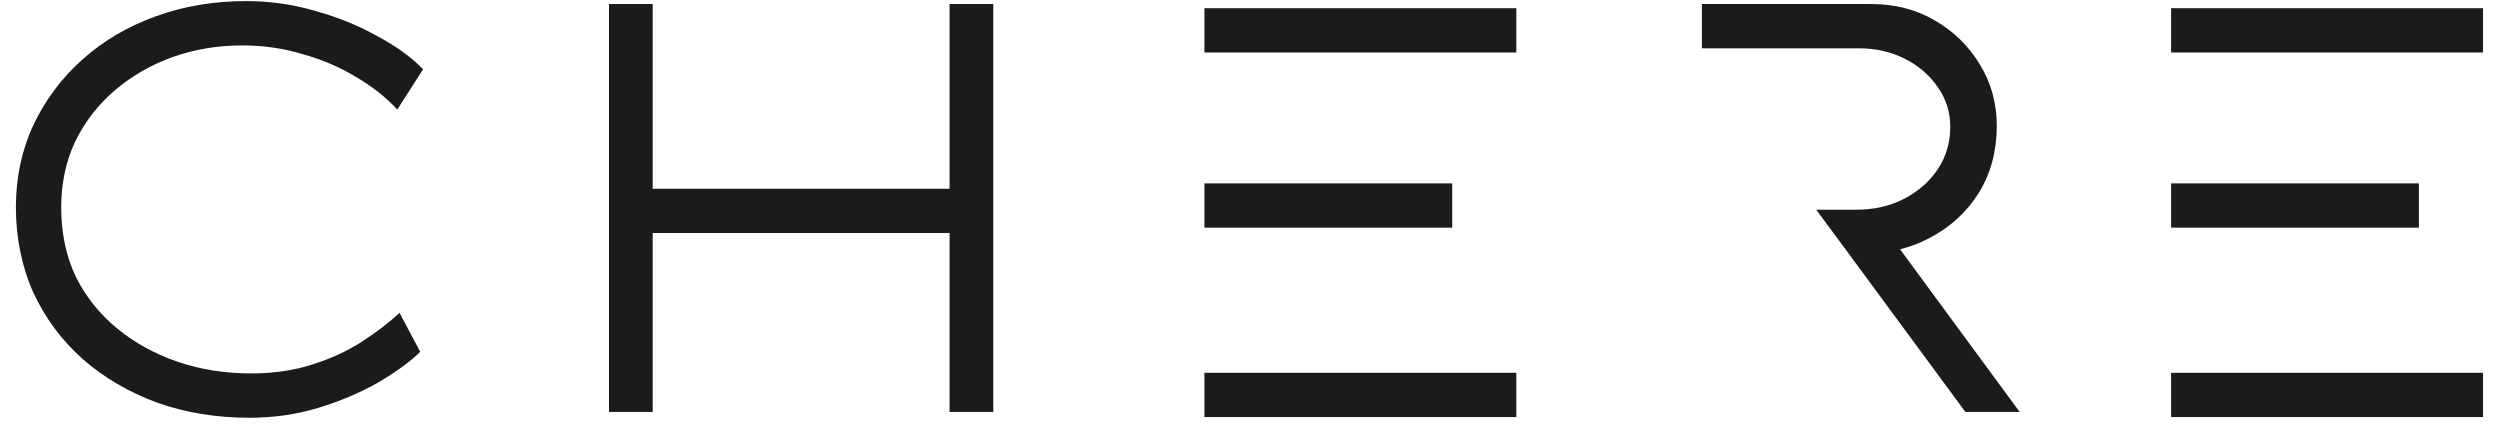
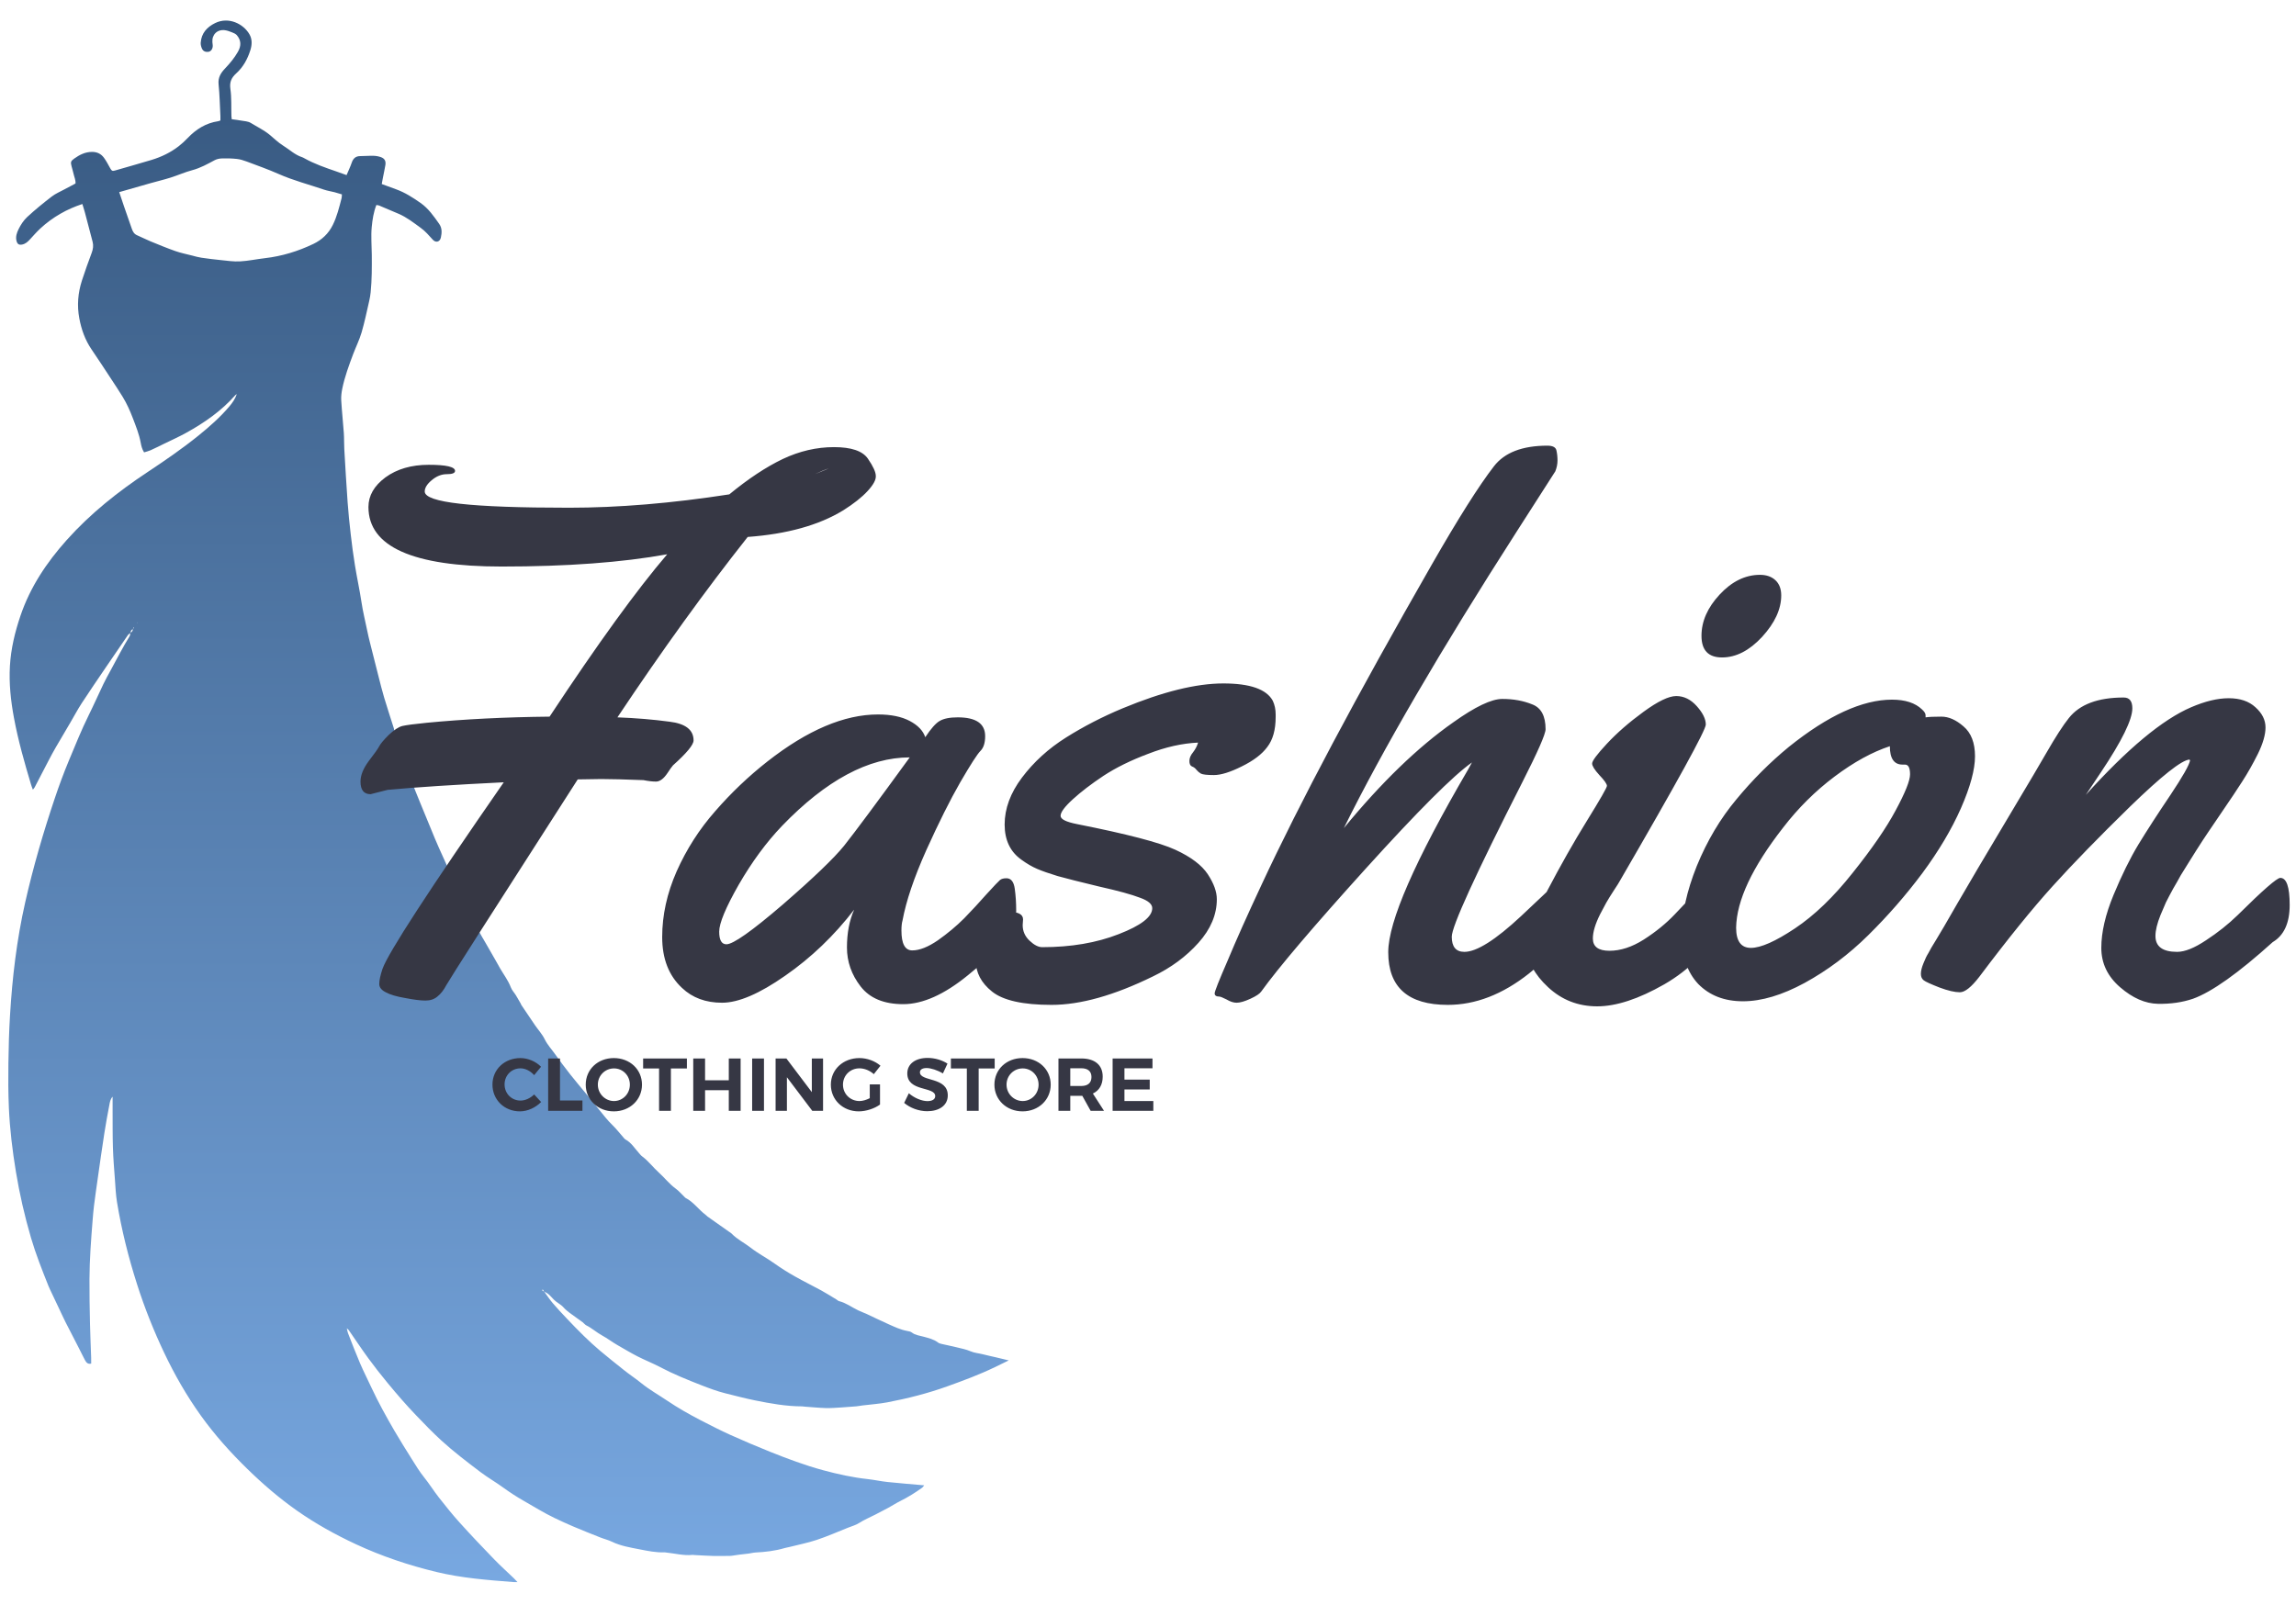
- <svg xmlns="http://www.w3.org/2000/svg" width="126" height="22" viewBox="0 0 126 22" fill="none">
-   <g id="Group 427318336">
-     <path id="Vector" d="M5.793 4.55C6.64 3.825 7.611 3.268 8.701 2.875C9.81 2.483 10.977 2.289 12.202 2.289C13.274 2.289 14.292 2.436 15.252 2.728C16.23 3.001 17.124 3.383 17.934 3.874C18.744 4.343 19.439 4.891 20.024 5.519L21.322 3.492C20.74 2.884 19.966 2.327 19.006 1.817C18.065 1.288 17.029 0.868 15.902 0.554C14.772 0.221 13.605 0.055 12.401 0.055C10.783 0.055 9.268 0.308 7.857 0.819C6.446 1.329 5.214 2.052 4.16 2.993C3.106 3.934 2.277 5.039 1.677 6.313C1.094 7.565 0.801 8.945 0.801 10.454C0.801 11.962 1.092 13.43 1.677 14.742C2.28 16.035 3.106 17.151 4.16 18.089C5.232 19.03 6.483 19.764 7.915 20.291C9.344 20.801 10.899 21.055 12.572 21.055C13.793 21.055 14.953 20.888 16.043 20.555C17.134 20.223 18.133 19.802 19.035 19.292C19.94 18.763 20.653 18.245 21.18 17.735L20.137 15.768C19.61 16.256 18.97 16.747 18.217 17.235C17.483 17.705 16.646 18.087 15.705 18.381C14.782 18.676 13.767 18.82 12.655 18.82C11.339 18.82 10.104 18.624 8.958 18.234C7.81 17.841 6.795 17.285 5.909 16.559C5.025 15.833 4.328 14.963 3.819 13.946C3.329 12.909 3.085 11.744 3.085 10.451C3.085 9.237 3.321 8.13 3.79 7.131C4.28 6.133 4.946 5.271 5.793 4.548V4.55Z" fill="#1B1B1B" />
-     <path id="Vector_2" d="M47.858 9.514H32.896V0.203H30.693V20.761H32.896V11.745H47.858V20.761H50.061V0.203H47.858V9.514Z" fill="#1B1B1B" />
-     <path id="Vector_3" d="M95.766 12.564C96.298 12.427 96.804 12.236 97.279 11.98C98.312 11.431 99.133 10.679 99.733 9.718C100.336 8.739 100.638 7.615 100.638 6.341C100.638 5.206 100.355 4.178 99.791 3.258C99.224 2.317 98.464 1.573 97.504 1.024C96.563 0.476 95.498 0.203 94.313 0.203H85.775V2.435H93.692C94.541 2.435 95.312 2.612 96.007 2.964C96.704 3.316 97.258 3.796 97.672 4.404C98.086 4.991 98.293 5.656 98.293 6.401C98.293 7.184 98.086 7.888 97.672 8.515C97.258 9.14 96.694 9.639 95.978 10.013C95.265 10.384 94.455 10.569 93.553 10.569H91.536L93.191 12.804L93.505 13.232L99.054 20.761H101.791L95.763 12.564H95.766Z" fill="#1B1B1B" />
-     <path id="Vector_4" d="M76.423 0.414H60.703V2.646H76.423V0.414Z" fill="#1B1B1B" />
-     <path id="Vector_5" d="M125.144 0.414H109.424V2.646H125.144V0.414Z" fill="#1B1B1B" />
-     <path id="Vector_6" d="M76.423 18.789H60.703V21.021H76.423V18.789Z" fill="#1B1B1B" />
-     <path id="Vector_7" d="M125.144 18.789H109.424V21.021H125.144V18.789Z" fill="#1B1B1B" />
-     <path id="Vector_8" d="M73.192 9.242H60.703V11.474H73.192V9.242Z" fill="#1B1B1B" />
-     <path id="Vector_9" d="M121.913 9.242H109.424V11.474H121.913V9.242Z" fill="#1B1B1B" />
-   </g>
+ <svg xmlns="http://www.w3.org/2000/svg" width="93" height="65" viewBox="0 0 93 65" fill="none">
+   <path d="M5.285 25.64C5.249 25.671 5.203 25.697 5.177 25.735C4.874 26.174 4.572 26.616 4.273 27.058C3.951 27.533 3.626 28.006 3.312 28.487C3.147 28.741 3.004 29.011 2.85 29.273C2.653 29.609 2.454 29.944 2.258 30.281C2.165 30.442 2.076 30.606 1.99 30.771C1.794 31.145 1.6 31.521 1.405 31.896C1.39 31.925 1.365 31.949 1.332 31.992C1.303 31.913 1.277 31.853 1.259 31.791C0.991 30.897 0.735 30 0.565 29.081C0.436 28.387 0.361 27.687 0.402 26.98C0.443 26.28 0.605 25.607 0.83 24.944C1.225 23.781 1.89 22.787 2.701 21.88C3.664 20.803 4.786 19.914 5.987 19.119C6.686 18.655 7.379 18.18 8.032 17.653C8.48 17.291 8.915 16.909 9.29 16.467C9.414 16.32 9.524 16.163 9.592 15.967C9.57 15.982 9.546 15.995 9.528 16.014C8.964 16.651 8.276 17.129 7.538 17.537C7.242 17.701 6.932 17.839 6.627 17.988C6.452 18.073 6.278 18.161 6.101 18.241C6.018 18.278 5.928 18.298 5.836 18.327C5.752 18.193 5.722 18.061 5.698 17.93C5.634 17.586 5.504 17.265 5.38 16.94C5.265 16.639 5.134 16.346 4.965 16.071C4.82 15.834 4.665 15.601 4.512 15.368C4.247 14.965 3.984 14.56 3.712 14.162C3.448 13.777 3.296 13.348 3.212 12.896C3.115 12.38 3.157 11.866 3.318 11.367C3.44 10.989 3.576 10.614 3.715 10.241C3.77 10.093 3.791 9.949 3.751 9.795C3.647 9.402 3.546 9.008 3.441 8.615C3.411 8.502 3.374 8.392 3.336 8.265C3.016 8.372 2.723 8.499 2.447 8.659C2.153 8.828 1.879 9.029 1.63 9.26C1.482 9.398 1.349 9.552 1.211 9.701C1.124 9.796 1.032 9.88 0.9 9.907C0.776 9.933 0.707 9.895 0.672 9.772C0.621 9.597 0.68 9.429 0.753 9.283C0.842 9.104 0.958 8.925 1.104 8.79C1.419 8.499 1.754 8.226 2.094 7.964C2.246 7.846 2.43 7.77 2.601 7.677C2.749 7.596 2.9 7.518 3.058 7.434C3.07 7.298 3.009 7.174 2.98 7.044C2.958 6.945 2.928 6.848 2.902 6.75C2.853 6.566 2.863 6.529 3.006 6.425C3.223 6.27 3.452 6.154 3.731 6.154C3.937 6.154 4.096 6.235 4.211 6.392C4.31 6.527 4.387 6.68 4.47 6.827C4.522 6.92 4.554 6.938 4.652 6.91C5.147 6.767 5.644 6.628 6.138 6.479C6.538 6.358 6.911 6.178 7.242 5.921C7.368 5.823 7.487 5.713 7.597 5.597C7.94 5.236 8.34 4.984 8.841 4.91C8.865 4.906 8.889 4.894 8.928 4.881C8.928 4.825 8.931 4.767 8.928 4.709C8.905 4.277 8.898 3.843 8.854 3.414C8.825 3.134 8.952 2.944 9.125 2.764C9.318 2.561 9.495 2.346 9.635 2.102C9.777 1.857 9.77 1.63 9.591 1.423C9.544 1.369 9.467 1.337 9.398 1.31C9.304 1.273 9.206 1.236 9.107 1.223C8.799 1.185 8.58 1.401 8.603 1.71C8.607 1.769 8.622 1.828 8.616 1.885C8.604 2.006 8.531 2.089 8.435 2.1C8.322 2.114 8.227 2.073 8.181 1.971C8.148 1.897 8.124 1.808 8.13 1.728C8.158 1.344 8.384 1.097 8.715 0.934C9.265 0.665 9.859 0.968 10.102 1.386C10.219 1.587 10.21 1.812 10.142 2.029C10.029 2.39 9.851 2.718 9.567 2.974C9.378 3.145 9.293 3.32 9.331 3.594C9.383 3.959 9.362 4.335 9.374 4.706C9.375 4.747 9.382 4.788 9.387 4.831C9.588 4.86 9.78 4.884 9.97 4.916C10.035 4.927 10.104 4.947 10.159 4.981C10.41 5.136 10.678 5.263 10.908 5.449C11.092 5.599 11.262 5.771 11.461 5.895C11.719 6.054 11.941 6.273 12.238 6.369C12.27 6.379 12.3 6.397 12.329 6.413C12.738 6.642 13.178 6.793 13.618 6.944C13.753 6.99 13.886 7.04 14.038 7.094C14.113 6.916 14.19 6.758 14.246 6.593C14.305 6.418 14.408 6.323 14.598 6.324C14.776 6.324 14.954 6.307 15.131 6.312C15.232 6.315 15.335 6.333 15.43 6.367C15.581 6.421 15.636 6.526 15.61 6.686C15.581 6.862 15.542 7.035 15.508 7.21C15.492 7.291 15.478 7.374 15.463 7.456C15.668 7.531 15.855 7.602 16.043 7.669C16.404 7.799 16.72 8.002 17.034 8.222C17.357 8.448 17.566 8.756 17.786 9.065C17.914 9.245 17.898 9.435 17.857 9.626C17.818 9.802 17.653 9.847 17.532 9.713C17.379 9.543 17.229 9.368 17.044 9.234C16.758 9.026 16.478 8.805 16.149 8.663C15.886 8.55 15.622 8.438 15.357 8.327C15.327 8.314 15.292 8.314 15.245 8.305C15.132 8.595 15.086 8.893 15.057 9.197C15.022 9.57 15.056 9.941 15.059 10.313C15.063 10.822 15.065 11.331 15.014 11.838C15.002 11.955 14.983 12.073 14.956 12.189C14.857 12.618 14.769 13.051 14.645 13.473C14.557 13.772 14.415 14.055 14.304 14.349C14.132 14.808 13.961 15.269 13.863 15.75C13.831 15.907 13.812 16.071 13.822 16.23C13.848 16.67 13.896 17.108 13.927 17.548C13.942 17.759 13.933 17.972 13.945 18.183C13.987 18.903 14.028 19.623 14.08 20.343C14.112 20.781 14.156 21.219 14.207 21.656C14.255 22.077 14.311 22.497 14.379 22.915C14.459 23.408 14.567 23.897 14.641 24.39C14.7 24.784 14.796 25.169 14.876 25.558C14.938 25.865 15.021 26.168 15.096 26.472C15.172 26.776 15.249 27.08 15.327 27.384C15.403 27.679 15.474 27.976 15.562 28.268C15.685 28.681 15.822 29.09 15.951 29.501C15.976 29.582 15.982 29.668 16.008 29.748C16.083 29.981 16.163 30.212 16.243 30.443C16.374 30.819 16.501 31.196 16.64 31.569C16.764 31.902 16.901 32.231 17.035 32.561C17.227 33.032 17.419 33.502 17.615 33.971C17.719 34.222 17.832 34.468 17.944 34.716C18.108 35.078 18.269 35.442 18.439 35.801C18.591 36.122 18.754 36.438 18.911 36.757C19.053 37.045 19.189 37.336 19.338 37.621C19.447 37.83 19.571 38.032 19.689 38.237C19.82 38.464 19.951 38.692 20.081 38.92C20.139 39.023 20.195 39.128 20.255 39.23C20.404 39.486 20.585 39.722 20.692 40.004C20.736 40.12 20.83 40.216 20.897 40.324C20.964 40.432 21.025 40.542 21.088 40.652C21.101 40.674 21.106 40.7 21.12 40.721C21.304 40.995 21.488 41.269 21.675 41.542C21.804 41.729 21.964 41.901 22.063 42.104C22.173 42.33 22.341 42.507 22.482 42.706C22.682 42.99 22.893 43.268 23.107 43.541C23.311 43.8 23.525 44.05 23.734 44.304C23.911 44.521 24.089 44.736 24.264 44.954C24.439 45.172 24.61 45.392 24.812 45.587C24.963 45.734 25.092 45.902 25.232 46.06C25.266 46.098 25.297 46.145 25.339 46.168C25.572 46.294 25.703 46.518 25.873 46.706C25.918 46.756 25.959 46.813 26.013 46.852C26.268 47.04 26.454 47.298 26.687 47.506C26.919 47.715 27.11 47.967 27.365 48.153C27.5 48.251 27.611 48.383 27.732 48.499C27.744 48.511 27.755 48.526 27.769 48.533C28.094 48.698 28.297 49.007 28.582 49.219C28.61 49.239 28.631 49.267 28.658 49.287C28.948 49.492 29.238 49.697 29.529 49.902C29.563 49.926 29.603 49.946 29.632 49.976C29.857 50.212 30.153 50.352 30.405 50.549C30.714 50.79 31.062 50.968 31.379 51.195C31.64 51.381 31.914 51.552 32.193 51.71C32.546 51.911 32.911 52.088 33.268 52.283C33.475 52.397 33.675 52.524 33.879 52.647C33.915 52.668 33.946 52.705 33.985 52.714C34.27 52.785 34.502 52.964 34.761 53.088C34.875 53.143 34.995 53.184 35.109 53.237C35.408 53.376 35.704 53.523 36.005 53.656C36.244 53.762 36.482 53.875 36.743 53.922C36.81 53.933 36.885 53.947 36.935 53.986C37.076 54.097 37.247 54.109 37.409 54.155C37.612 54.211 37.82 54.257 37.993 54.39C38.032 54.42 38.085 54.436 38.133 54.447C38.339 54.495 38.547 54.535 38.752 54.586C38.941 54.633 39.135 54.669 39.312 54.746C39.472 54.816 39.64 54.824 39.803 54.866C39.975 54.91 40.149 54.947 40.322 54.987C40.493 55.028 40.665 55.069 40.86 55.116C40.666 55.211 40.481 55.302 40.295 55.391C39.669 55.693 39.019 55.934 38.365 56.169C37.574 56.453 36.763 56.658 35.939 56.815C35.608 56.878 35.269 56.899 34.934 56.941C34.85 56.951 34.767 56.97 34.683 56.977C34.483 56.995 34.282 57.01 34.081 57.022C33.87 57.034 33.659 57.053 33.449 57.047C33.162 57.038 32.876 57.009 32.589 56.989C32.555 56.986 32.522 56.978 32.488 56.978C31.84 56.977 31.206 56.862 30.574 56.734C30.17 56.651 29.77 56.547 29.369 56.446C29.042 56.364 28.726 56.245 28.412 56.123C27.846 55.902 27.282 55.674 26.743 55.39C26.444 55.232 26.127 55.108 25.826 54.954C25.549 54.812 25.281 54.651 25.011 54.496C24.798 54.375 24.602 54.221 24.39 54.107C24.165 53.985 23.979 53.81 23.751 53.698C23.693 53.669 23.651 53.608 23.597 53.567C23.517 53.506 23.432 53.452 23.352 53.391C23.173 53.254 22.977 53.141 22.823 52.966C22.714 52.842 22.547 52.77 22.431 52.651C22.314 52.53 22.214 52.394 22.047 52.336C22.026 52.305 22.006 52.273 21.985 52.241C21.975 52.251 21.965 52.262 21.954 52.272C21.985 52.293 22.016 52.314 22.047 52.335C22.162 52.49 22.267 52.653 22.392 52.799C22.573 53.012 22.764 53.216 22.957 53.418C23.183 53.657 23.412 53.894 23.648 54.124C23.86 54.33 24.076 54.531 24.302 54.721C24.619 54.989 24.945 55.245 25.268 55.504C25.499 55.69 25.749 55.852 25.977 56.038C26.308 56.306 26.676 56.512 27.026 56.748C27.462 57.042 27.919 57.302 28.385 57.543C28.783 57.749 29.184 57.953 29.593 58.138C30.125 58.377 30.662 58.605 31.203 58.822C31.901 59.101 32.606 59.366 33.333 59.563C33.929 59.725 34.533 59.858 35.15 59.925C35.419 59.955 35.685 60.015 35.955 60.043C36.442 60.094 36.931 60.132 37.435 60.177C37.407 60.209 37.383 60.251 37.347 60.277C37.072 60.475 36.785 60.655 36.48 60.806C36.306 60.892 36.143 60.999 35.972 61.092C35.801 61.185 35.627 61.273 35.455 61.363C35.237 61.475 35.01 61.569 34.801 61.702C34.668 61.788 34.507 61.831 34.358 61.89C33.934 62.059 33.515 62.244 33.082 62.388C32.714 62.511 32.33 62.585 31.952 62.681C31.895 62.695 31.835 62.703 31.779 62.72C31.394 62.834 31 62.878 30.601 62.899C30.509 62.904 30.417 62.93 30.325 62.942C30.199 62.959 30.073 62.971 29.947 62.986C29.864 62.997 29.782 63.01 29.699 63.022C29.658 63.028 29.616 63.036 29.574 63.036C29.345 63.038 29.117 63.043 28.888 63.038C28.635 63.031 28.381 63.015 28.128 63.002C28.103 63.001 28.077 62.993 28.052 62.996C27.692 63.033 27.345 62.937 26.992 62.901C26.967 62.899 26.941 62.891 26.916 62.892C26.574 62.906 26.239 62.835 25.91 62.771C25.53 62.697 25.142 62.634 24.786 62.462C24.636 62.389 24.47 62.351 24.314 62.289C23.952 62.146 23.591 62.001 23.232 61.85C22.975 61.741 22.721 61.625 22.469 61.504C22.034 61.296 21.625 61.04 21.206 60.801C20.919 60.638 20.645 60.458 20.377 60.264C20.077 60.046 19.753 59.861 19.457 59.637C18.92 59.229 18.382 58.822 17.882 58.365C17.526 58.041 17.194 57.694 16.86 57.347C16.455 56.925 16.074 56.484 15.703 56.034C15.433 55.708 15.171 55.374 14.921 55.032C14.647 54.657 14.39 54.269 14.125 53.887C14.111 53.867 14.089 53.854 14.048 53.816C14.067 53.899 14.074 53.957 14.095 54.01C14.255 54.418 14.411 54.829 14.584 55.233C14.728 55.567 14.894 55.892 15.047 56.222C15.326 56.821 15.646 57.396 15.977 57.967C16.207 58.362 16.451 58.748 16.693 59.135C16.846 59.378 16.994 59.623 17.175 59.848C17.387 60.111 17.566 60.4 17.774 60.666C18.046 61.012 18.321 61.358 18.616 61.684C19.07 62.188 19.538 62.68 20.009 63.167C20.268 63.435 20.546 63.685 20.815 63.943C20.856 63.983 20.894 64.025 20.962 64.098C20.882 64.098 20.843 64.1 20.805 64.097C19.756 64.015 18.706 63.936 17.679 63.688C16.555 63.416 15.463 63.052 14.413 62.562C13.581 62.174 12.78 61.73 12.028 61.202C11.311 60.698 10.649 60.128 10.022 59.516C9.334 58.845 8.694 58.132 8.134 57.35C7.559 56.547 7.071 55.694 6.648 54.803C6.222 53.904 5.855 52.983 5.553 52.036C5.203 50.944 4.925 49.834 4.739 48.702C4.69 48.401 4.677 48.095 4.655 47.79C4.623 47.36 4.587 46.93 4.574 46.498C4.558 46.008 4.564 45.517 4.561 45.026C4.561 44.839 4.561 44.653 4.561 44.431C4.463 44.542 4.451 44.656 4.431 44.759C4.357 45.142 4.287 45.525 4.227 45.91C4.132 46.521 4.046 47.133 3.959 47.745C3.906 48.113 3.854 48.482 3.807 48.851C3.783 49.044 3.768 49.239 3.752 49.433C3.688 50.227 3.629 51.022 3.624 51.819C3.62 52.427 3.633 53.036 3.646 53.645C3.656 54.102 3.678 54.56 3.693 55.017C3.696 55.093 3.694 55.169 3.694 55.245C3.554 55.28 3.492 55.196 3.443 55.106C3.362 54.957 3.291 54.803 3.213 54.653C3.028 54.291 2.839 53.932 2.656 53.569C2.55 53.358 2.452 53.142 2.351 52.928C2.242 52.7 2.134 52.471 2.026 52.243C2.004 52.197 1.983 52.15 1.964 52.103C1.707 51.459 1.451 50.815 1.255 50.148C0.997 49.267 0.793 48.375 0.644 47.47C0.503 46.616 0.399 45.756 0.36 44.891C0.333 44.289 0.332 43.686 0.34 43.083C0.348 42.438 0.366 41.793 0.405 41.149C0.497 39.606 0.678 38.074 1.02 36.563C1.344 35.13 1.754 33.722 2.223 32.331C2.396 31.818 2.583 31.31 2.792 30.809C3.05 30.193 3.297 29.573 3.594 28.974C3.801 28.557 3.988 28.131 4.189 27.712C4.273 27.537 4.368 27.366 4.461 27.196C4.721 26.721 4.965 26.237 5.25 25.776C5.274 25.738 5.27 25.682 5.279 25.634C5.349 25.607 5.382 25.556 5.381 25.481C5.396 25.467 5.411 25.452 5.425 25.438C5.417 25.431 5.408 25.424 5.399 25.417C5.395 25.44 5.391 25.463 5.386 25.486C5.319 25.515 5.288 25.568 5.285 25.64ZM4.829 7.784C4.898 7.99 4.959 8.174 5.022 8.357C5.127 8.662 5.236 8.965 5.34 9.27C5.38 9.386 5.435 9.482 5.556 9.533C5.735 9.609 5.907 9.7 6.087 9.774C6.422 9.911 6.758 10.051 7.1 10.171C7.323 10.25 7.558 10.296 7.787 10.355C7.91 10.387 8.032 10.423 8.157 10.441C8.417 10.479 8.678 10.511 8.939 10.537C9.199 10.563 9.462 10.604 9.722 10.59C10.059 10.572 10.392 10.499 10.729 10.46C11.418 10.381 12.071 10.18 12.694 9.882C13.04 9.716 13.307 9.464 13.479 9.116C13.65 8.772 13.739 8.401 13.835 8.032C13.847 7.986 13.844 7.936 13.849 7.875C13.742 7.843 13.646 7.812 13.549 7.787C13.409 7.751 13.265 7.731 13.129 7.685C12.514 7.474 11.882 7.313 11.284 7.048C10.859 6.86 10.42 6.705 9.984 6.541C9.858 6.494 9.726 6.453 9.593 6.439C9.392 6.417 9.188 6.413 8.986 6.419C8.888 6.422 8.781 6.444 8.695 6.49C8.404 6.646 8.119 6.806 7.793 6.893C7.493 6.973 7.205 7.102 6.908 7.196C6.642 7.28 6.371 7.344 6.102 7.42C5.688 7.537 5.274 7.656 4.829 7.784ZM5.559 25.242L5.57 25.221L5.554 25.219L5.559 25.242Z" fill="url(#paint0_linear_1_1286)" />
+   <path d="M15.011 32.176C14.738 32.176 14.602 32.006 14.602 31.665C14.602 31.411 14.714 31.134 14.938 30.831C15.172 30.529 15.313 30.329 15.362 30.232C15.411 30.135 15.537 29.984 15.742 29.779C15.957 29.574 16.142 29.453 16.297 29.413C16.463 29.375 16.794 29.331 17.291 29.282C18.812 29.136 20.468 29.053 22.261 29.034C24.21 26.081 25.799 23.888 27.026 22.456C25.204 22.787 22.968 22.953 20.317 22.953C16.721 22.953 14.924 22.149 14.924 20.541C14.924 20.083 15.152 19.683 15.611 19.342C16.078 19.001 16.663 18.831 17.365 18.831C18.076 18.831 18.432 18.914 18.432 19.079C18.432 19.167 18.32 19.211 18.095 19.211C17.881 19.211 17.676 19.294 17.482 19.459C17.296 19.615 17.204 19.766 17.204 19.913C17.204 20.137 17.681 20.302 18.636 20.409C19.591 20.517 21.063 20.57 23.051 20.57C25.048 20.57 27.212 20.39 29.541 20.029C30.31 19.396 31.032 18.919 31.704 18.597C32.386 18.275 33.078 18.115 33.779 18.115C34.481 18.115 34.939 18.27 35.154 18.582C35.368 18.894 35.475 19.128 35.475 19.284C35.485 19.44 35.373 19.645 35.139 19.898C34.905 20.151 34.578 20.409 34.16 20.673C33.175 21.277 31.884 21.637 30.286 21.754C28.581 23.908 26.822 26.344 25.009 29.063C25.76 29.092 26.461 29.15 27.114 29.238C27.767 29.316 28.093 29.569 28.093 29.998C28.093 30.174 27.816 30.51 27.26 31.007C27.202 31.075 27.129 31.177 27.041 31.314C26.885 31.548 26.729 31.665 26.573 31.665C26.427 31.665 26.257 31.645 26.062 31.606C25.302 31.577 24.732 31.562 24.352 31.562L23.401 31.577C19.971 36.917 18.198 39.694 18.081 39.908C17.974 40.113 17.852 40.269 17.715 40.376C17.589 40.483 17.428 40.537 17.233 40.537C17.038 40.537 16.765 40.503 16.415 40.435C16.064 40.376 15.801 40.298 15.625 40.201C15.45 40.113 15.362 40.001 15.362 39.865C15.362 39.718 15.406 39.514 15.494 39.251C15.727 38.598 17.365 36.079 20.405 31.694C18.427 31.791 16.858 31.893 15.698 32.001L15.011 32.176ZM33.575 18.977C33.419 19.026 33.229 19.104 33.005 19.211L33.575 18.977ZM38.793 29.063C39.534 29.063 39.904 29.316 39.904 29.823C39.904 30.096 39.841 30.295 39.714 30.422C39.587 30.549 39.314 30.973 38.895 31.694C38.486 32.405 38.028 33.321 37.521 34.442C37.024 35.553 36.703 36.503 36.557 37.292C36.528 37.389 36.513 37.526 36.513 37.701C36.513 38.237 36.659 38.505 36.951 38.505C37.244 38.505 37.59 38.369 37.989 38.096C38.389 37.813 38.744 37.516 39.056 37.204C39.368 36.883 39.67 36.556 39.962 36.225C40.264 35.894 40.445 35.704 40.503 35.655C40.562 35.606 40.65 35.582 40.766 35.582C40.952 35.582 41.064 35.723 41.103 36.006C41.142 36.288 41.161 36.581 41.161 36.883C41.161 37.185 41.132 37.394 41.073 37.511C40.791 38.067 40.167 38.734 39.202 39.514C38.247 40.293 37.375 40.683 36.586 40.683C35.806 40.683 35.231 40.444 34.861 39.967C34.491 39.489 34.306 38.963 34.306 38.388C34.306 37.804 34.403 37.292 34.598 36.854C33.789 37.906 32.859 38.798 31.806 39.529C30.764 40.259 29.911 40.625 29.248 40.625C28.586 40.625 28.045 40.425 27.626 40.026C27.09 39.529 26.822 38.842 26.822 37.965C26.822 37.078 27.017 36.191 27.407 35.304C27.806 34.408 28.327 33.594 28.971 32.863C29.614 32.123 30.32 31.45 31.09 30.846C32.708 29.579 34.199 28.946 35.563 28.946C36.089 28.946 36.518 29.034 36.849 29.209C37.18 29.384 37.39 29.604 37.478 29.867C37.711 29.516 37.906 29.297 38.062 29.209C38.228 29.111 38.471 29.063 38.793 29.063ZM36.849 30.685C35.183 30.685 33.458 31.611 31.675 33.462C31.041 34.125 30.456 34.919 29.921 35.845C29.394 36.771 29.131 37.404 29.131 37.745C29.131 38.086 29.229 38.257 29.424 38.257C29.697 38.257 30.456 37.721 31.704 36.649C32.951 35.567 33.779 34.773 34.189 34.266C34.637 33.701 35.524 32.508 36.849 30.685ZM41.439 37.248L41.424 37.482C41.424 37.726 41.517 37.935 41.702 38.111C41.887 38.286 42.058 38.374 42.214 38.374C43.383 38.374 44.416 38.198 45.312 37.847C46.218 37.497 46.672 37.146 46.672 36.795C46.672 36.629 46.506 36.488 46.175 36.371C45.853 36.245 45.303 36.093 44.523 35.918C43.753 35.733 43.193 35.592 42.842 35.494C42.491 35.387 42.214 35.29 42.009 35.202C41.804 35.114 41.595 34.992 41.38 34.836C40.922 34.515 40.693 34.037 40.693 33.404C40.693 32.761 40.927 32.127 41.395 31.504C41.872 30.87 42.467 30.329 43.178 29.881C43.89 29.433 44.654 29.038 45.473 28.697C47.091 28.025 48.45 27.689 49.551 27.689C50.633 27.689 51.3 27.923 51.554 28.39C51.632 28.556 51.671 28.741 51.671 28.946V29.048C51.671 29.565 51.559 29.969 51.334 30.261C51.12 30.554 50.774 30.817 50.297 31.051C49.829 31.285 49.454 31.401 49.171 31.401C48.898 31.401 48.723 31.382 48.645 31.343C48.577 31.304 48.518 31.255 48.47 31.197C48.421 31.129 48.358 31.08 48.279 31.051C48.211 31.021 48.177 30.948 48.177 30.831C48.177 30.714 48.226 30.598 48.323 30.481C48.421 30.354 48.489 30.222 48.528 30.086C47.885 30.115 47.212 30.266 46.511 30.539C45.809 30.802 45.205 31.099 44.698 31.431C44.201 31.762 43.787 32.079 43.456 32.381C43.125 32.683 42.959 32.907 42.959 33.053C42.959 33.19 43.183 33.302 43.631 33.389C45.648 33.789 46.974 34.135 47.607 34.427C48.241 34.719 48.679 35.051 48.923 35.421C49.166 35.791 49.288 36.128 49.288 36.43C49.288 37.053 49.04 37.643 48.543 38.198C48.046 38.754 47.432 39.207 46.701 39.558C45.132 40.328 43.763 40.712 42.593 40.712C41.434 40.712 40.63 40.532 40.182 40.172C39.743 39.821 39.524 39.402 39.524 38.915C39.524 38.427 39.646 37.979 39.889 37.57C40.143 37.151 40.464 36.941 40.854 36.941C41.244 36.941 41.439 37.044 41.439 37.248ZM63.715 35.86C63.783 36.308 63.817 36.664 63.817 36.927C63.817 37.18 63.769 37.404 63.671 37.599C63.584 37.784 63.379 38.052 63.057 38.403C62.745 38.744 62.37 39.09 61.932 39.441C60.86 40.289 59.764 40.712 58.643 40.712C57.035 40.712 56.231 40.001 56.231 38.578C56.231 37.341 57.308 34.875 59.462 31.182C59.539 31.046 59.593 30.948 59.622 30.89C58.872 31.416 57.435 32.853 55.31 35.202C53.196 37.541 51.788 39.197 51.086 40.172C51.028 40.259 50.881 40.357 50.648 40.464C50.414 40.571 50.228 40.625 50.092 40.625C49.965 40.625 49.829 40.581 49.683 40.493C49.527 40.415 49.429 40.376 49.39 40.376C49.264 40.376 49.2 40.332 49.2 40.245C49.2 40.167 49.376 39.723 49.727 38.915C50.068 38.096 50.521 37.083 51.086 35.874C52.635 32.542 54.94 28.205 58 22.865C59.072 20.994 59.91 19.669 60.514 18.889C60.943 18.334 61.664 18.056 62.677 18.056C62.892 18.056 63.014 18.119 63.043 18.246C63.072 18.373 63.087 18.509 63.087 18.655C63.087 18.802 63.057 18.948 62.999 19.094L61.435 21.535C58.336 26.368 56.002 30.373 54.433 33.55C55.953 31.699 57.43 30.271 58.862 29.267C59.749 28.634 60.412 28.317 60.85 28.317C61.298 28.317 61.703 28.39 62.063 28.537C62.424 28.673 62.604 29.009 62.604 29.545C62.604 29.74 62.288 30.461 61.654 31.708C59.754 35.45 58.804 37.531 58.804 37.95C58.804 38.359 58.974 38.564 59.315 38.564C59.812 38.564 60.577 38.081 61.61 37.117C62.39 36.386 62.882 35.918 63.087 35.713C63.203 35.626 63.311 35.582 63.408 35.582C63.593 35.582 63.696 35.675 63.715 35.86ZM72.149 24.122C72.149 24.678 71.891 25.238 71.374 25.803C70.858 26.359 70.317 26.636 69.752 26.636C69.197 26.636 68.919 26.344 68.919 25.759C68.919 25.175 69.162 24.619 69.65 24.093C70.147 23.557 70.692 23.289 71.287 23.289C71.55 23.289 71.759 23.362 71.915 23.508C72.071 23.654 72.149 23.859 72.149 24.122ZM69.781 36.883C69.781 37.175 69.752 37.385 69.693 37.511C69.216 38.486 68.456 39.275 67.413 39.879C66.371 40.474 65.464 40.771 64.694 40.771C63.925 40.771 63.262 40.513 62.706 39.996C62.151 39.48 61.873 38.953 61.873 38.418C61.873 37.882 62.141 37.102 62.677 36.079C63.213 35.056 63.749 34.11 64.285 33.243C64.821 32.376 65.089 31.908 65.089 31.84C65.089 31.762 64.987 31.616 64.782 31.401C64.587 31.187 64.49 31.031 64.49 30.934C64.49 30.826 64.69 30.558 65.089 30.13C65.498 29.691 65.99 29.262 66.565 28.843C67.15 28.415 67.594 28.2 67.895 28.2C68.207 28.2 68.485 28.337 68.729 28.61C68.972 28.882 69.094 29.131 69.094 29.355C69.094 29.579 67.934 31.689 65.615 35.684C65.586 35.743 65.503 35.874 65.367 36.079C65.24 36.274 65.138 36.439 65.06 36.576C64.992 36.703 64.909 36.858 64.811 37.044C64.617 37.433 64.519 37.76 64.519 38.023C64.519 38.354 64.743 38.52 65.191 38.52C65.64 38.52 66.103 38.369 66.58 38.067C67.067 37.755 67.486 37.414 67.837 37.044C68.753 36.059 69.274 35.567 69.401 35.567C69.654 35.567 69.781 36.006 69.781 36.883ZM78.639 29.034C78.931 29.034 79.229 29.165 79.531 29.428C79.843 29.691 79.998 30.096 79.998 30.641C79.998 31.177 79.808 31.879 79.428 32.746C79.048 33.604 78.527 34.481 77.864 35.377C77.202 36.264 76.471 37.102 75.672 37.891C74.882 38.671 74.025 39.314 73.099 39.821C72.183 40.318 71.35 40.566 70.6 40.566C69.849 40.566 69.245 40.332 68.787 39.865C68.339 39.387 68.115 38.729 68.115 37.891C68.115 37.044 68.319 36.108 68.729 35.085C69.148 34.062 69.684 33.16 70.337 32.381C70.99 31.591 71.696 30.885 72.456 30.261C74.044 28.985 75.438 28.346 76.636 28.346C77.172 28.346 77.577 28.478 77.85 28.741C77.947 28.829 77.996 28.907 77.996 28.975V29.063C78.132 29.043 78.347 29.034 78.639 29.034ZM77.163 30.977H77.06C76.719 30.977 76.549 30.729 76.549 30.232C75.837 30.466 75.092 30.875 74.312 31.46C73.533 32.045 72.836 32.736 72.222 33.535C70.975 35.134 70.341 36.483 70.322 37.584C70.322 38.13 70.522 38.403 70.921 38.403C71.321 38.403 71.915 38.14 72.704 37.614C73.494 37.087 74.273 36.337 75.043 35.363C75.823 34.388 76.403 33.545 76.783 32.834C77.172 32.113 77.367 31.626 77.367 31.372C77.367 31.109 77.299 30.977 77.163 30.977ZM87.307 37.921C87.307 38.349 87.599 38.564 88.184 38.564C88.496 38.564 88.886 38.408 89.353 38.096C89.831 37.784 90.26 37.443 90.64 37.073C91.653 36.069 92.228 35.567 92.364 35.567C92.618 35.567 92.744 35.933 92.744 36.664C92.744 37.394 92.515 37.896 92.057 38.169C90.664 39.426 89.587 40.191 88.827 40.464C88.398 40.61 87.926 40.678 87.409 40.669C86.893 40.659 86.381 40.435 85.874 39.996C85.368 39.558 85.114 39.027 85.114 38.403C85.114 37.77 85.28 37.053 85.611 36.254C85.943 35.455 86.279 34.773 86.62 34.208C86.971 33.633 87.4 32.97 87.906 32.22C88.413 31.46 88.681 30.987 88.71 30.802L88.681 30.773C88.359 30.802 87.56 31.436 86.284 32.673C85.017 33.911 83.969 34.987 83.141 35.904C82.313 36.819 81.324 38.042 80.174 39.572C79.852 39.991 79.589 40.201 79.385 40.201C79.18 40.201 78.907 40.138 78.566 40.011C78.215 39.874 78.001 39.777 77.923 39.718C77.845 39.66 77.806 39.572 77.806 39.455C77.806 39.339 77.84 39.197 77.908 39.032C77.976 38.856 78.045 38.715 78.113 38.608C78.171 38.491 78.274 38.315 78.42 38.081C78.566 37.847 78.853 37.355 79.282 36.605C79.721 35.845 80.388 34.715 81.285 33.214C82.181 31.713 82.717 30.807 82.893 30.495C83.263 29.852 83.565 29.384 83.799 29.092C84.237 28.537 84.978 28.259 86.021 28.259C86.254 28.259 86.371 28.405 86.371 28.697C86.371 29.155 85.948 30.018 85.1 31.285L84.486 32.205C86.172 30.334 87.594 29.15 88.754 28.653C89.319 28.41 89.826 28.288 90.274 28.288C90.732 28.288 91.093 28.41 91.356 28.653C91.629 28.897 91.765 29.17 91.765 29.472C91.765 29.764 91.663 30.12 91.458 30.539C91.254 30.948 91.044 31.319 90.83 31.65C90.625 31.971 90.352 32.381 90.011 32.878C89.67 33.375 89.485 33.648 89.456 33.696C89.426 33.735 89.348 33.852 89.222 34.047C89.105 34.232 89.017 34.369 88.959 34.456C88.9 34.544 88.803 34.7 88.666 34.924C88.53 35.139 88.418 35.319 88.33 35.465C88.252 35.611 88.15 35.791 88.023 36.006C87.906 36.22 87.809 36.405 87.731 36.561C87.663 36.717 87.59 36.888 87.512 37.073C87.375 37.414 87.307 37.697 87.307 37.921Z" fill="#363744" />
+   <path d="M21.078 42.867C21.384 42.867 21.705 43.004 21.915 43.219L21.636 43.559C21.49 43.392 21.281 43.283 21.084 43.283C20.72 43.283 20.438 43.565 20.438 43.934C20.438 44.304 20.72 44.589 21.084 44.589C21.275 44.589 21.484 44.492 21.636 44.341L21.918 44.647C21.693 44.877 21.369 45.026 21.06 45.026C20.426 45.026 19.947 44.556 19.947 43.941C19.947 43.328 20.435 42.867 21.078 42.867ZM22.683 44.586H23.592V45.005H22.203V42.883H22.683V44.586ZM24.864 42.867C25.513 42.867 26.004 43.328 26.004 43.944C26.004 44.556 25.513 45.026 24.864 45.026C24.216 45.026 23.725 44.559 23.725 43.944C23.725 43.325 24.216 42.867 24.864 42.867ZM24.87 43.286C24.513 43.286 24.216 43.571 24.216 43.944C24.216 44.316 24.516 44.608 24.87 44.608C25.225 44.608 25.513 44.316 25.513 43.944C25.513 43.571 25.225 43.286 24.87 43.286ZM27.823 43.289H27.175V45.005H26.696V43.289H26.05V42.883H27.823V43.289ZM29.999 45.005H29.52V44.168H28.559V45.005H28.08V42.883H28.559V43.768H29.52V42.883H29.999V45.005ZM30.945 45.005H30.466V42.883H30.945V45.005ZM33.338 45.005H32.902L31.874 43.644V45.005H31.416V42.883H31.853L32.883 44.247V42.883H33.338V45.005ZM35.23 43.934H35.645V44.75C35.421 44.914 35.078 45.026 34.785 45.026C34.142 45.026 33.654 44.559 33.654 43.944C33.654 43.331 34.151 42.867 34.812 42.867C35.127 42.867 35.448 42.989 35.664 43.177L35.394 43.519C35.236 43.374 35.018 43.283 34.812 43.283C34.436 43.283 34.145 43.571 34.145 43.944C34.145 44.319 34.439 44.608 34.815 44.608C34.942 44.608 35.094 44.562 35.23 44.492V43.934ZM37.571 42.861C37.868 42.861 38.166 42.952 38.378 43.092L38.193 43.489C37.968 43.355 37.702 43.271 37.532 43.271C37.371 43.271 37.262 43.328 37.262 43.443C37.262 43.834 38.393 43.616 38.39 44.38C38.39 44.795 38.029 45.02 37.559 45.02C37.211 45.02 36.862 44.886 36.623 44.683L36.813 44.292C37.032 44.486 37.341 44.611 37.565 44.611C37.762 44.611 37.881 44.538 37.881 44.407C37.881 44.007 36.75 44.241 36.75 43.489C36.75 43.104 37.08 42.861 37.571 42.861ZM40.29 43.289H39.641V45.005H39.162V43.289H38.516V42.883H40.29V43.289ZM41.419 42.867C42.068 42.867 42.559 43.328 42.559 43.944C42.559 44.556 42.068 45.026 41.419 45.026C40.77 45.026 40.279 44.559 40.279 43.944C40.279 43.325 40.77 42.867 41.419 42.867ZM41.425 43.286C41.067 43.286 40.77 43.571 40.77 43.944C40.77 44.316 41.07 44.608 41.425 44.608C41.78 44.608 42.068 44.316 42.068 43.944C42.068 43.571 41.78 43.286 41.425 43.286ZM44.177 45.005L43.84 44.398H43.795H43.352V45.005H42.873V42.883H43.795C44.349 42.883 44.665 43.149 44.665 43.619C44.665 43.947 44.525 44.183 44.267 44.304L44.719 45.005H44.177ZM43.352 43.998H43.795C44.058 43.998 44.21 43.877 44.21 43.634C44.21 43.398 44.058 43.28 43.795 43.28H43.352V43.998ZM46.682 43.28H45.546V43.74H46.57V44.138H45.546V44.608H46.716V45.005H45.067V42.883H46.682V43.28Z" fill="#363744" />
+   <defs>
+     <linearGradient id="paint0_linear_1_1286" x1="20.598" y1="0.832" x2="20.598" y2="64.099" gradientUnits="userSpaceOnUse">
+       <stop stop-color="#35567D" />
+       <stop offset="1" stop-color="#78A8E1" />
+     </linearGradient>
+   </defs>
</svg>
